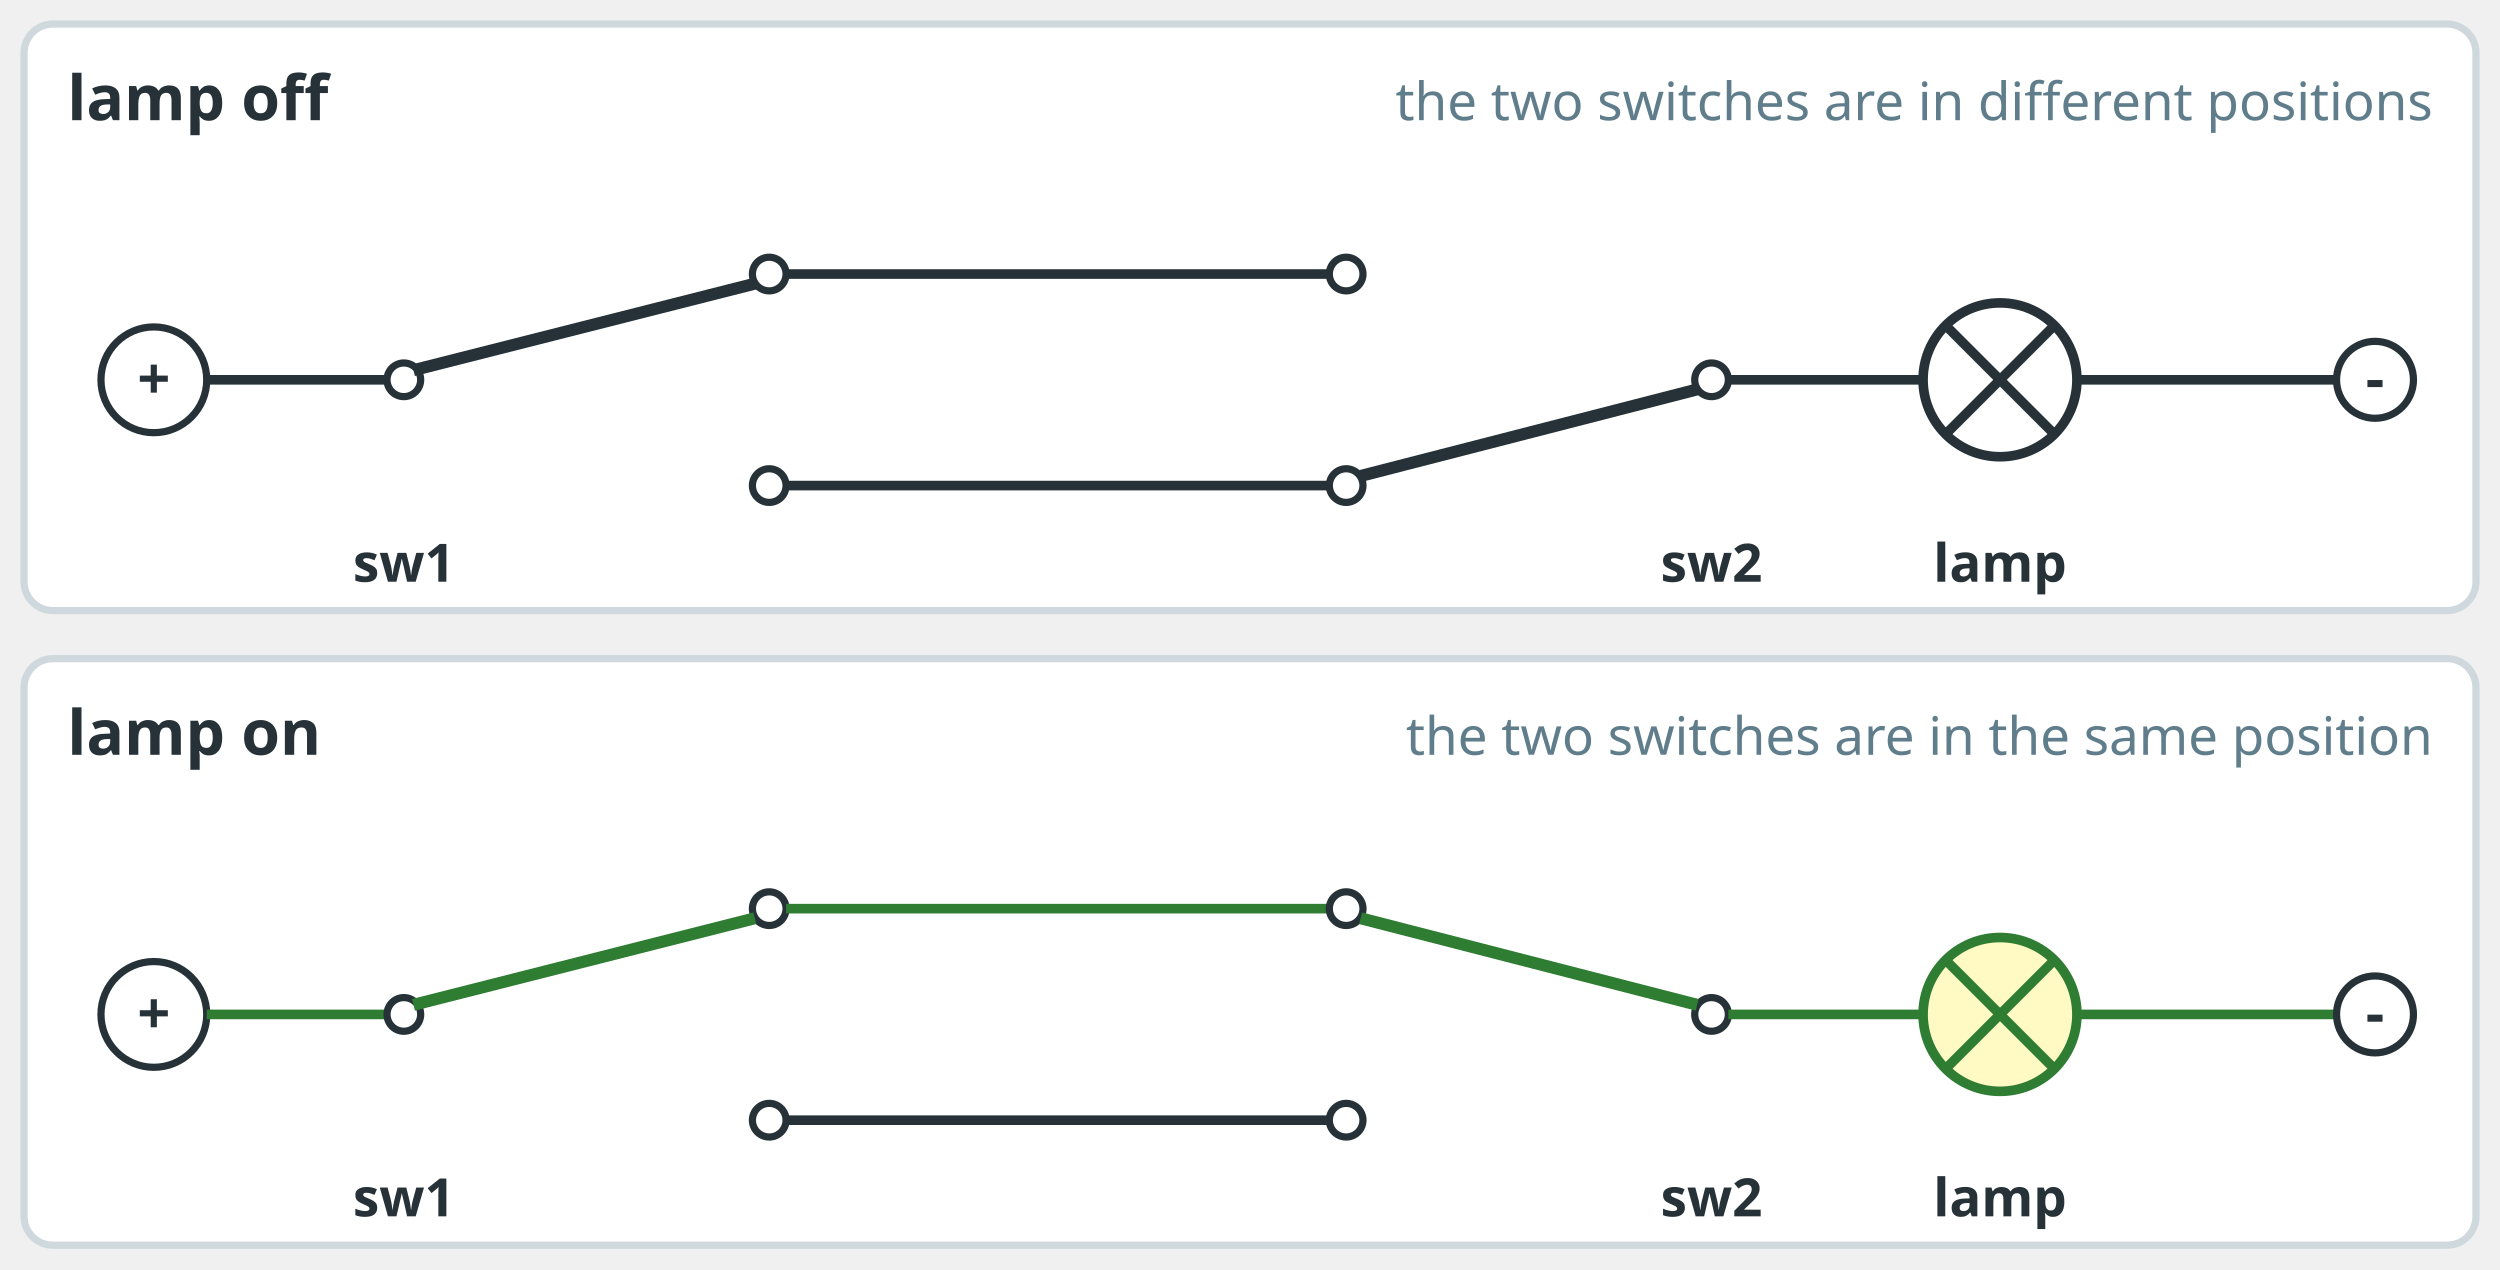
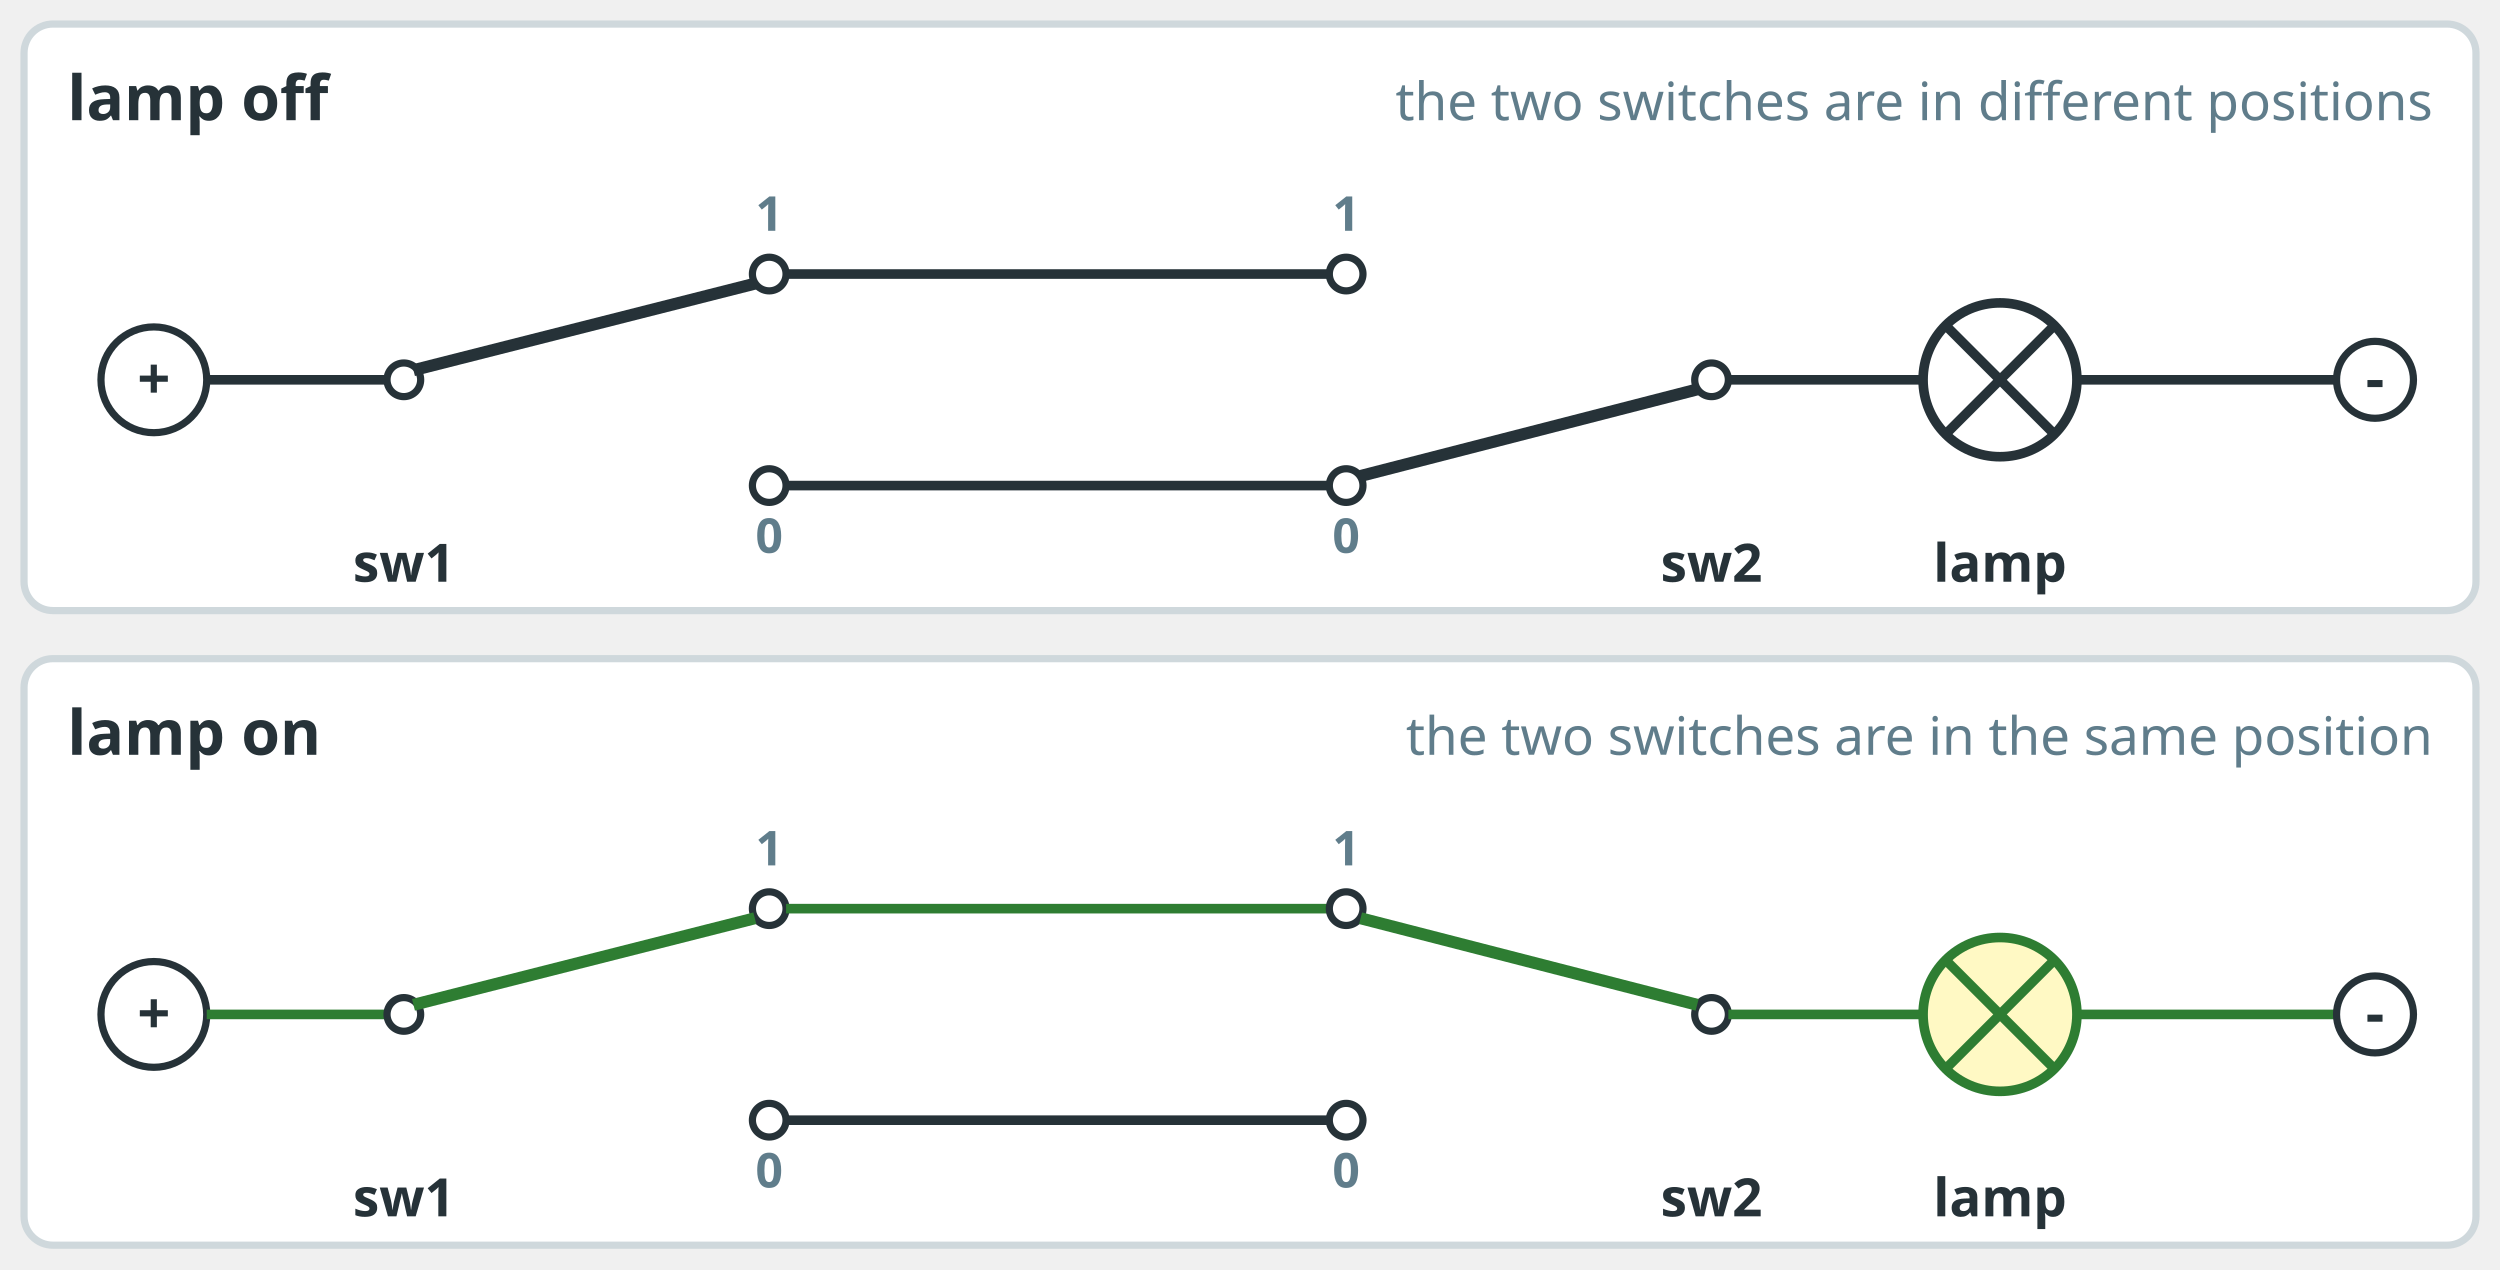
<svg xmlns="http://www.w3.org/2000/svg" viewBox="0 0 520 264" font-family="sans-serif">
  <rect x="5" y="5" width="510" height="122" rx="6" fill="#fff" stroke="#cfd8dc" stroke-width="1.5" />
  <text x="14" y="25" font-size="13" text-anchor="start" fill="#263238" font-weight="bold">lamp off</text>
  <text x="506" y="25" font-size="11" text-anchor="end" fill="#607d8b">the two switches are in different positions</text>
  <circle cx="32" cy="79" r="11" fill="#fff" stroke="#263238" stroke-width="1.5" />
  <text x="32" y="83" font-size="12" text-anchor="middle" fill="#263238" font-weight="bold">+</text>
  <line x1="43" y1="79" x2="84" y2="79" stroke="#263238" stroke-width="2" />
  <circle cx="84" cy="79" r="3.5" fill="#fff" stroke="#263238" stroke-width="1.5" />
  <circle cx="160" cy="57" r="3.5" fill="#fff" stroke="#263238" stroke-width="1.5" />
  <circle cx="160" cy="101" r="3.5" fill="#fff" stroke="#263238" stroke-width="1.5" />
  <line x1="86" y1="77" x2="157" y2="59" stroke="#263238" stroke-width="2.5" />
  <line x1="163.5" y1="57" x2="276.5" y2="57" stroke="#263238" stroke-width="2" />
  <line x1="163.5" y1="101" x2="276.5" y2="101" stroke="#263238" stroke-width="2" />
  <circle cx="280" cy="57" r="3.5" fill="#fff" stroke="#263238" stroke-width="1.5" />
  <circle cx="280" cy="101" r="3.5" fill="#fff" stroke="#263238" stroke-width="1.5" />
  <circle cx="356" cy="79" r="3.5" fill="#fff" stroke="#263238" stroke-width="1.5" />
  <line x1="283" y1="99" x2="353" y2="81" stroke="#263238" stroke-width="2.5" />
  <line x1="359.5" y1="79" x2="400" y2="79" stroke="#263238" stroke-width="2" />
  <circle cx="416" cy="79" r="16" fill="#fff" stroke="#263238" stroke-width="2" />
  <line x1="405" y1="68" x2="427" y2="90" stroke="#263238" stroke-width="2" />
  <line x1="405" y1="90" x2="427" y2="68" stroke="#263238" stroke-width="2" />
  <line x1="432" y1="79" x2="486" y2="79" stroke="#263238" stroke-width="2" />
  <circle cx="494" cy="79" r="8" fill="#fff" stroke="#263238" stroke-width="1.5" />
  <text x="494" y="83" font-size="12" text-anchor="middle" fill="#263238" font-weight="bold">-</text>
  <text x="84" y="121" font-size="11" text-anchor="middle" fill="#263238" font-weight="bold">sw1</text>
  <text x="356" y="121" font-size="11" text-anchor="middle" fill="#263238" font-weight="bold">sw2</text>
  <text x="416" y="121" font-size="11" text-anchor="middle" fill="#263238" font-weight="bold">lamp</text>
  <rect x="5" y="137" width="510" height="122" rx="6" fill="#fff" stroke="#cfd8dc" stroke-width="1.5" />
  <text x="14" y="157" font-size="13" text-anchor="start" fill="#263238" font-weight="bold">lamp on</text>
  <text x="506" y="157" font-size="11" text-anchor="end" fill="#607d8b">the two switches are in the same position</text>
  <circle cx="32" cy="211" r="11" fill="#fff" stroke="#263238" stroke-width="1.5" />
  <text x="32" y="215" font-size="12" text-anchor="middle" fill="#263238" font-weight="bold">+</text>
  <line x1="43" y1="211" x2="84" y2="211" stroke="#2e7d32" stroke-width="2" />
  <circle cx="84" cy="211" r="3.5" fill="#fff" stroke="#263238" stroke-width="1.5" />
  <circle cx="160" cy="189" r="3.5" fill="#fff" stroke="#263238" stroke-width="1.5" />
  <circle cx="160" cy="233" r="3.5" fill="#fff" stroke="#263238" stroke-width="1.5" />
  <line x1="86" y1="209" x2="157" y2="191" stroke="#2e7d32" stroke-width="2.5" />
  <line x1="163.5" y1="189" x2="276.5" y2="189" stroke="#2e7d32" stroke-width="2" />
  <line x1="163.5" y1="233" x2="276.5" y2="233" stroke="#263238" stroke-width="2" />
  <circle cx="280" cy="189" r="3.5" fill="#fff" stroke="#263238" stroke-width="1.5" />
  <circle cx="280" cy="233" r="3.5" fill="#fff" stroke="#263238" stroke-width="1.5" />
  <circle cx="356" cy="211" r="3.5" fill="#fff" stroke="#263238" stroke-width="1.5" />
  <line x1="283" y1="191" x2="353" y2="209" stroke="#2e7d32" stroke-width="2.5" />
  <line x1="359.5" y1="211" x2="400" y2="211" stroke="#2e7d32" stroke-width="2" />
  <circle cx="416" cy="211" r="16" fill="#fff9c4" stroke="#2e7d32" stroke-width="2" />
  <line x1="405" y1="200" x2="427" y2="222" stroke="#2e7d32" stroke-width="2" />
  <line x1="405" y1="222" x2="427" y2="200" stroke="#2e7d32" stroke-width="2" />
  <line x1="432" y1="211" x2="486" y2="211" stroke="#2e7d32" stroke-width="2" />
  <circle cx="494" cy="211" r="8" fill="#fff" stroke="#263238" stroke-width="1.5" />
  <text x="494" y="215" font-size="12" text-anchor="middle" fill="#263238" font-weight="bold">-</text>
  <text x="84" y="253" font-size="11" text-anchor="middle" fill="#263238" font-weight="bold">sw1</text>
  <text x="356" y="253" font-size="11" text-anchor="middle" fill="#263238" font-weight="bold">sw2</text>
  <text x="416" y="253" font-size="11" text-anchor="middle" fill="#263238" font-weight="bold">lamp</text>
+   <text x="160" y="48" font-size="10" text-anchor="middle" fill="#607d8b" font-weight="bold">1</text>
+   <text x="160" y="115" font-size="10" text-anchor="middle" fill="#607d8b" font-weight="bold">0</text>
+   <text x="280" y="48" font-size="10" text-anchor="middle" fill="#607d8b" font-weight="bold">1</text>
+   <text x="280" y="115" font-size="10" text-anchor="middle" fill="#607d8b" font-weight="bold">0</text>
+   <text x="160" y="180" font-size="10" text-anchor="middle" fill="#607d8b" font-weight="bold">1</text>
+   <text x="160" y="247" font-size="10" text-anchor="middle" fill="#607d8b" font-weight="bold">0</text>
+   <text x="280" y="180" font-size="10" text-anchor="middle" fill="#607d8b" font-weight="bold">1</text>
+   <text x="280" y="247" font-size="10" text-anchor="middle" fill="#607d8b" font-weight="bold">0</text>
</svg>
